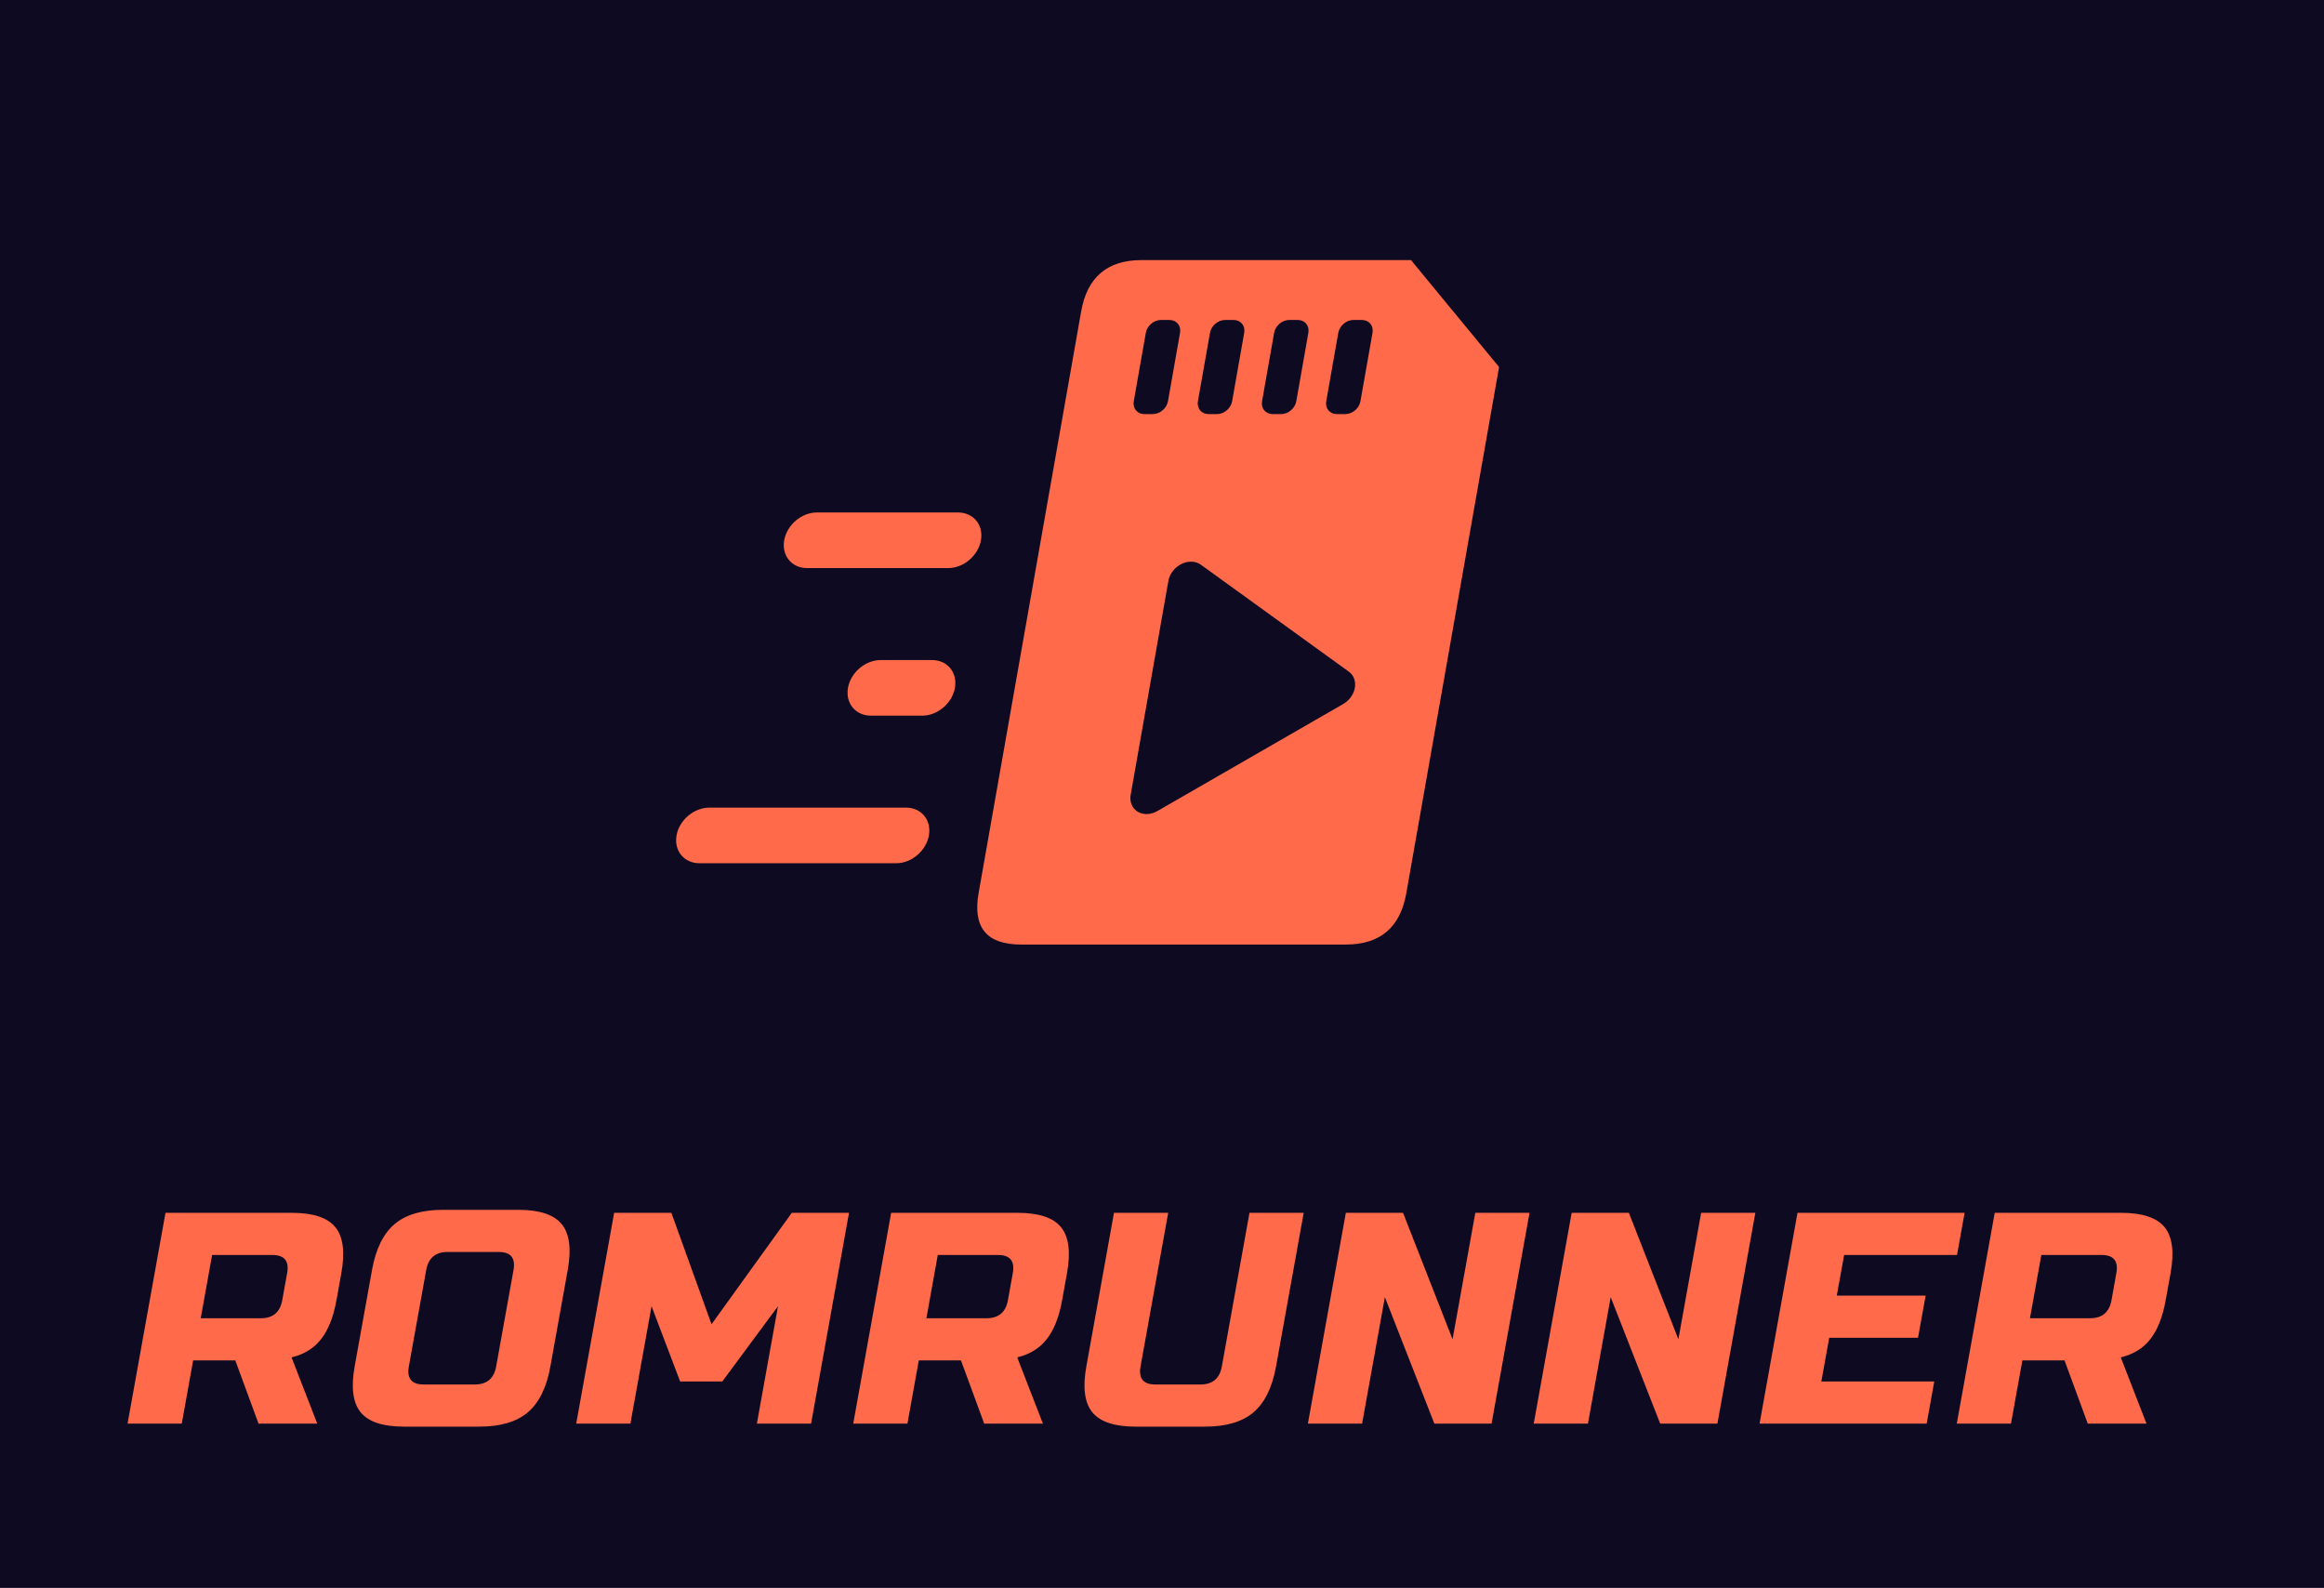
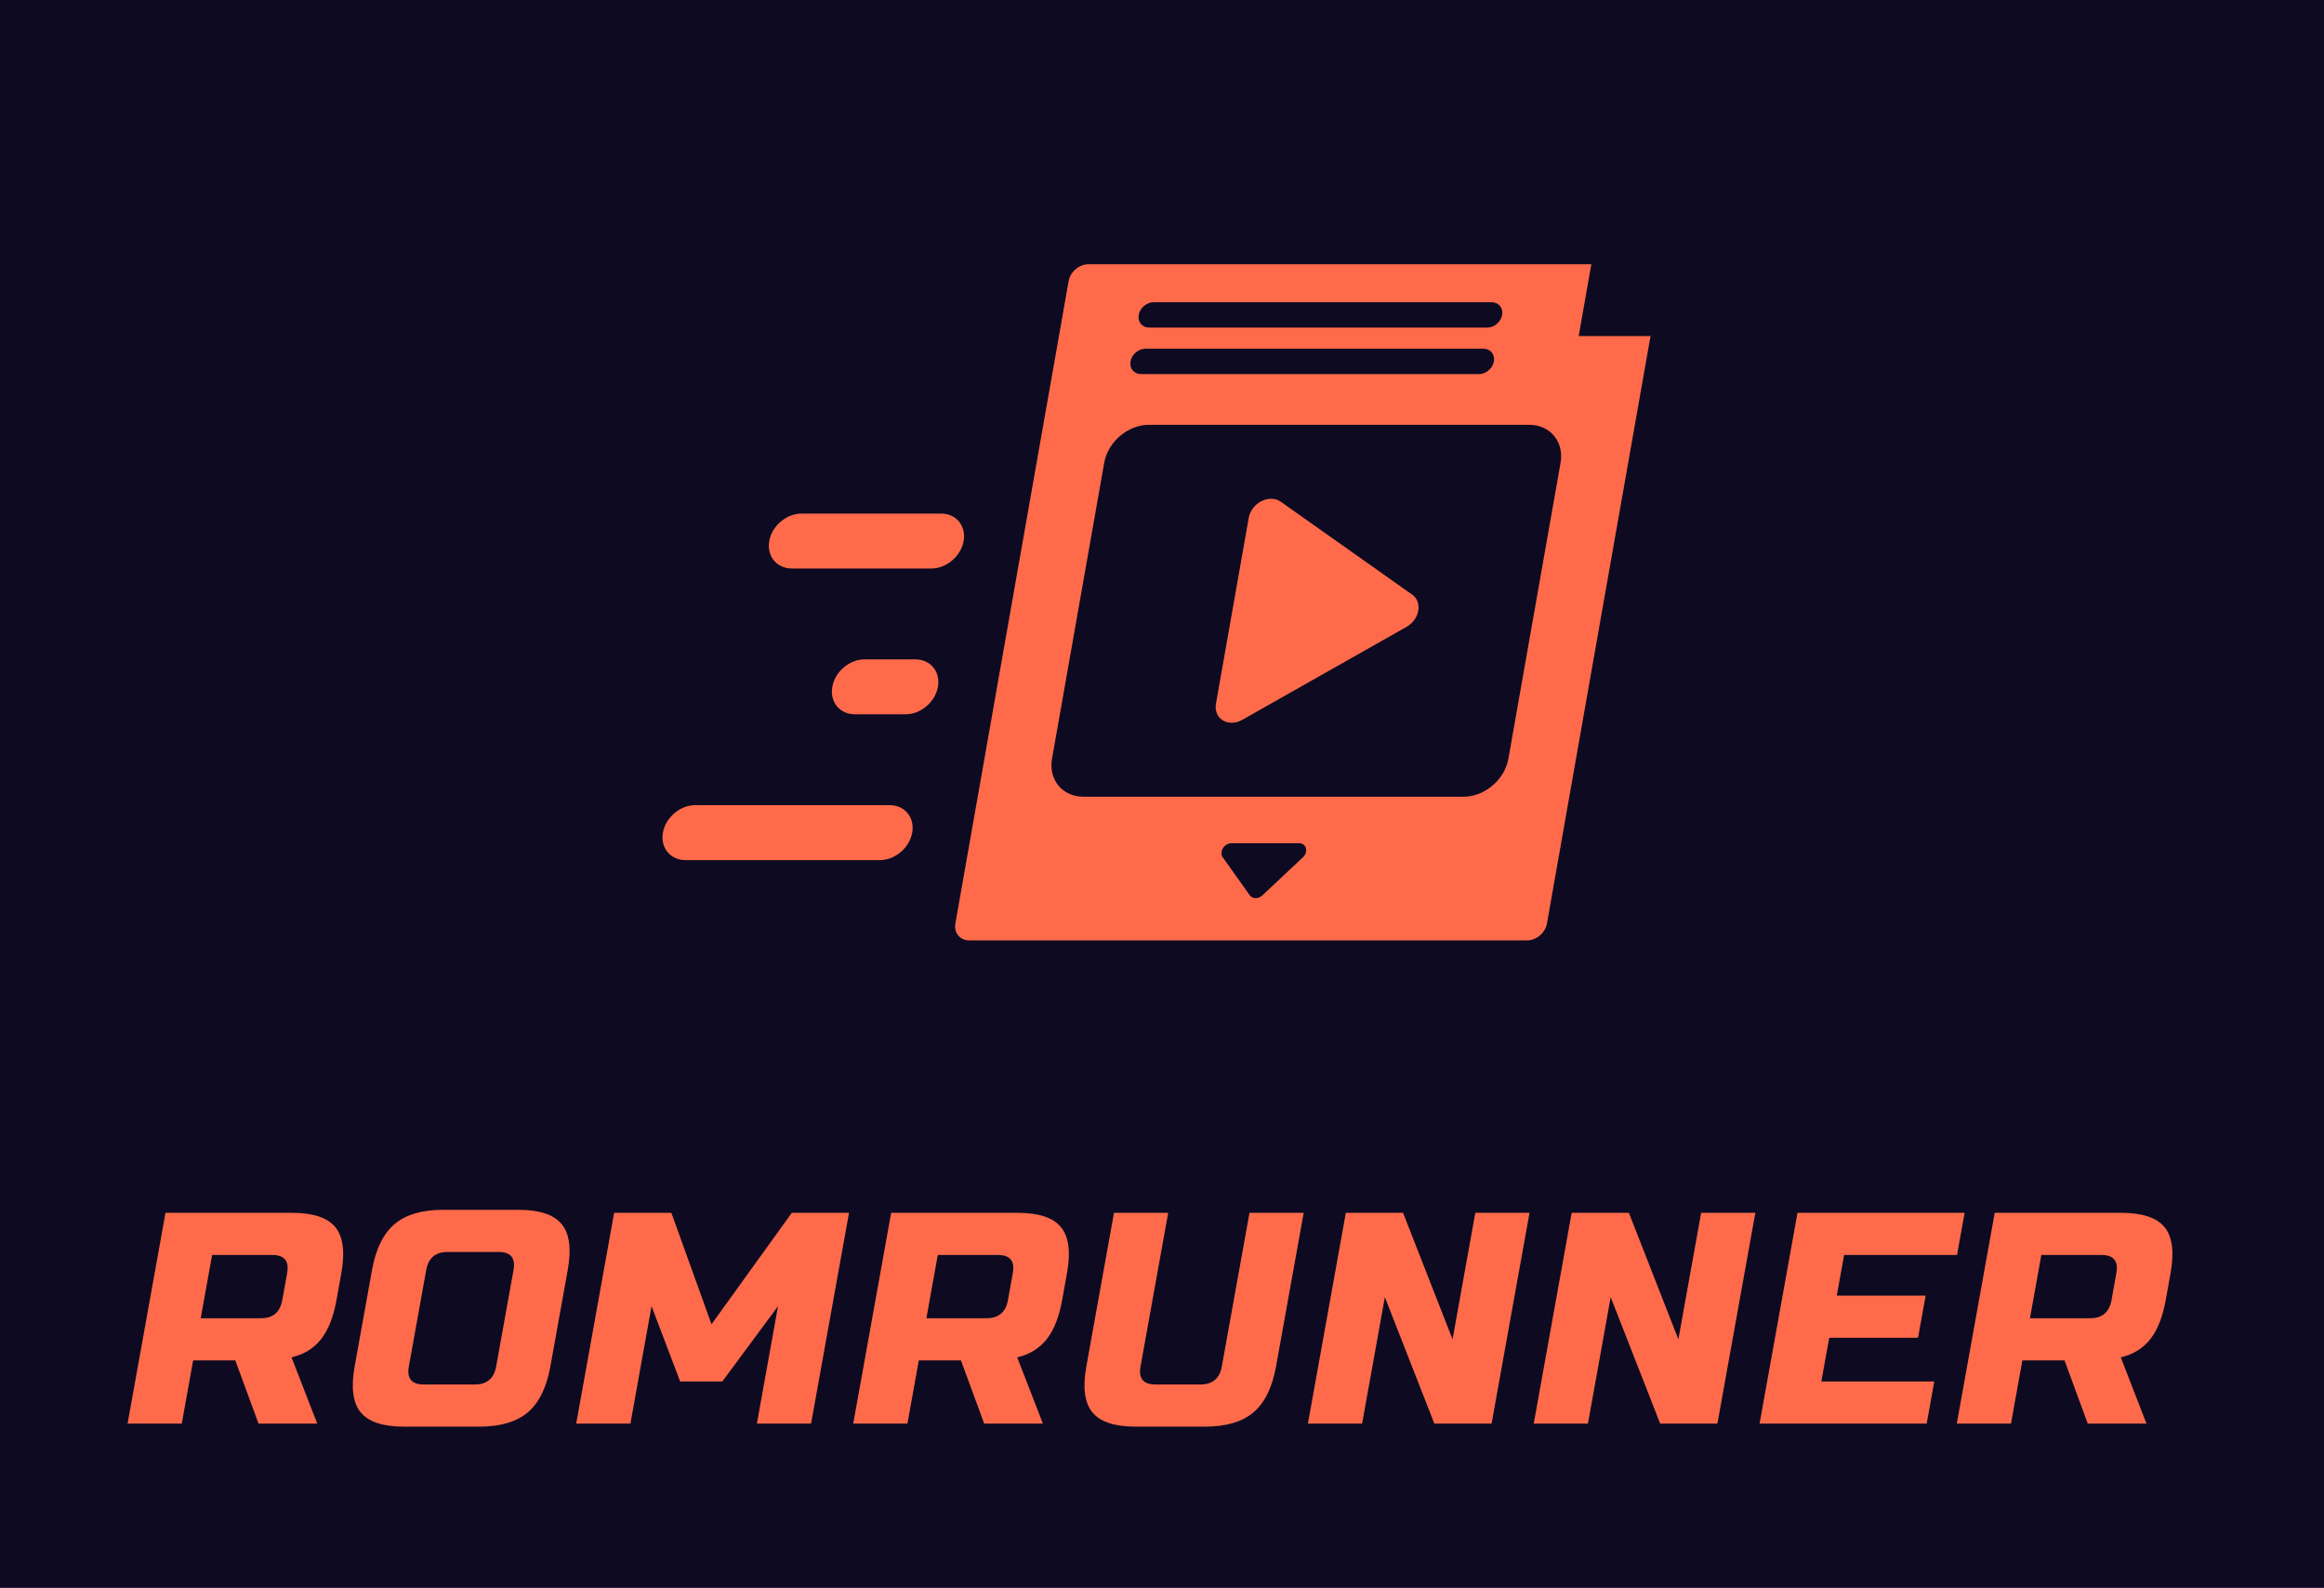
<svg xmlns="http://www.w3.org/2000/svg" viewBox="0 0 849 580">
  <rect width="849" height="580" fill="#0E0A22" />
  <svg x="224" y="20" width="400" height="400" viewBox="0 0 512 512">
-     <defs>
-       <mask id="cuts" maskUnits="userSpaceOnUse" x="-100" y="0" width="700" height="512">
-         <rect x="-100" width="700" height="512" fill="#fff" />
-         <g fill="#000">
-           <rect x="222" y="124" width="16" height="44" rx="6" />
-           <rect x="252" y="124" width="16" height="44" rx="6" />
-           <rect x="282" y="124" width="16" height="44" rx="6" />
-           <rect x="312" y="124" width="16" height="44" rx="6" />
-         </g>
-         <path d="M262 246 L340 296 L262 346 Z" fill="#000" stroke="#000" stroke-width="18" stroke-linejoin="round" />
-       </mask>
-     </defs>
-     <g transform="translate(50 0) skewX(-10)" fill="#FF6B4A">
-       <path mask="url(#cuts)" d="M214 96 H340 L390 146 V392 Q390 416 366 416 H214 Q190 416 190 392 V120 Q190 96 214 96 Z" />
-       <rect x="70" y="214" width="92" height="26" rx="13" />
-       <rect x="112" y="283" width="50" height="26" rx="13" />
-       <rect x="44" y="352" width="118" height="26" rx="13" />
+     <g fill="#FF6B4A">
+       <path fill-rule="evenodd" d="M212.98,105.83C213.75,101.46 217.91,97.93 222.27,97.93L457.41,97.93L451.49,131.52L485.08,131.52L436.65,406.17C435.88,410.54 431.72,414.07 427.35,414.07L166.53,414.07C162.16,414.07 159.25,410.54 160.02,406.17ZM410.80,115.71C414.08,115.71 416.26,118.36 415.69,121.64L415.69,121.64C415.11,124.91 411.99,127.56 408.71,127.56L250.64,127.56C247.36,127.56 245.18,124.91 245.76,121.64L245.76,121.64C246.33,118.36 249.45,115.71 252.73,115.71ZM406.97,137.44C410.24,137.44 412.43,140.10 411.85,143.37L411.85,143.37C411.28,146.65 408.15,149.30 404.88,149.30L246.81,149.30C243.53,149.30 241.35,146.65 241.92,143.37L241.92,143.37C242.50,140.10 245.62,137.44 248.90,137.44ZM428.36,173.01C438.18,173.01 444.74,180.97 443.01,190.79L418.62,329.11C416.89,338.93 407.52,346.89 397.70,346.89L219.87,346.89C210.05,346.89 203.49,338.93 205.22,329.11L229.61,190.79C231.34,180.97 240.71,173.01 250.53,173.01ZM297.20,216.48C297.77,213.24 300.06,210.26 303.16,208.70C306.27,207.13 309.72,207.23 312.15,208.95L373.64,252.42C375.95,254.05 377.02,256.89 376.48,259.95C375.94,263.01 373.87,265.85 370.99,267.48L294.17,310.95C291.12,312.67 287.65,312.77 285.09,311.21C282.53,309.64 281.30,306.66 281.87,303.42ZM285.03,375.21C284.20,374.04 284.24,372.38 285.13,370.96C286.02,369.54 287.59,368.63 289.14,368.63L320.76,368.63C322.32,368.63 323.57,369.54 323.95,370.96C324.34,372.38 323.79,374.04 322.55,375.21L303.61,392.99C302.71,393.83 301.55,394.32 300.42,394.32C299.29,394.32 298.30,393.83 297.70,392.99Z" />
+       <path d="M153.31,214.51C160.40,214.51 165.14,220.26 163.89,227.35L163.89,227.35C162.63,234.44 155.87,240.19 148.78,240.19L83.57,240.19C76.48,240.19 71.74,234.44 72.99,227.35L72.99,227.35C74.24,220.26 81.01,214.51 88.10,214.51ZM141.29,282.68C148.38,282.68 153.12,288.43 151.86,295.52L151.86,295.52C150.61,302.61 143.85,308.36 136.76,308.36L113.05,308.36C105.95,308.36 101.22,302.61 102.47,295.52L102.47,295.52C103.72,288.43 110.48,282.68 117.57,282.68ZM129.27,350.84C136.36,350.84 141.10,356.60 139.84,363.69L139.84,363.69C138.59,370.78 131.83,376.53 124.74,376.53L33.84,376.53C26.75,376.53 22.01,370.78 23.26,363.69L23.26,363.69C24.52,356.60 31.28,350.84 38.37,350.84Z" />
    </g>
  </svg>
  <path d="M60.46 443.0H106.66Q118.21 443.0 122.494 448.225Q126.779 453.45 124.7 465.0L122.918 474.9Q121.275 484.03 117.339 489.09Q113.403 494.15 106.506 495.8L115.9 520.0H94.45L85.958 496.9H70.558L66.4 520.0H46.6ZM104.9 465.0Q106.088 458.4 99.488 458.4H77.488L73.33 481.5H95.33Q101.93 481.5 103.118 474.9ZM187.598 463.9Q188.786 457.3 182.186 457.3H163.486Q156.886 457.3 155.698 463.9L149.362 499.1Q148.174 505.7 154.774 505.7H173.474Q180.074 505.7 181.262 499.1ZM201.062 499.1Q198.983 510.65 192.817 515.875Q186.652 521.1 175.102 521.1H147.602Q136.052 521.1 131.767 515.875Q127.483 510.65 129.562 499.1L135.898 463.9Q137.977 452.35 144.142 447.125Q150.308 441.9 161.858 441.9H189.358Q200.908 441.9 205.192 447.125Q209.477 452.35 207.398 463.9ZM284.222 477.1 263.872 504.6H248.472L238.022 477.1L230.3 520.0H210.5L224.36 443.0H245.26L259.934 483.7L289.26 443.0H310.16L296.3 520.0H276.5ZM325.56 443.0H371.76Q383.31 443.0 387.595 448.225Q391.879 453.45 389.8 465.0L388.018 474.9Q386.375 484.03 382.439 489.09Q378.503 494.15 371.606 495.8L381.0 520.0H359.55L351.058 496.9H335.658L331.5 520.0H311.7ZM370.0 465.0Q371.188 458.4 364.588 458.4H342.588L338.43 481.5H360.43Q367.03 481.5 368.218 474.9ZM456.46 443.0H476.26L466.162 499.1Q464.083 510.65 457.918 515.875Q451.752 521.1 440.202 521.1H414.902Q403.352 521.1 399.067 515.875Q394.783 510.65 396.862 499.1L406.96 443.0H426.76L416.662 499.1Q415.474 505.7 422.074 505.7H438.574Q445.174 505.7 446.362 499.1ZM544.9 520.0H524.0L505.916 473.8L497.6 520.0H477.8L491.66 443.0H512.56L530.644 489.2L538.96 443.0H558.76ZM627.4 520.0H606.5L588.416 473.8L580.1 520.0H560.3L574.16 443.0H595.06L613.144 489.2L621.46 443.0H641.26ZM703.85 520.0H642.8L656.66 443.0H717.71L714.938 458.4H673.688L671.015 473.25H703.465L700.693 488.65H668.243L665.372 504.6H706.622ZM728.71 443.0H774.91Q786.46 443.0 790.745 448.225Q795.029 453.45 792.95 465.0L791.168 474.9Q789.525 484.03 785.589 489.09Q781.653 494.15 774.756 495.8L784.15 520.0H762.7L754.208 496.9H738.808L734.65 520.0H714.85ZM773.15 465.0Q774.338 458.4 767.738 458.4H745.738L741.58 481.5H763.58Q770.18 481.5 771.368 474.9Z" fill="#FF6B4A" />
</svg>
